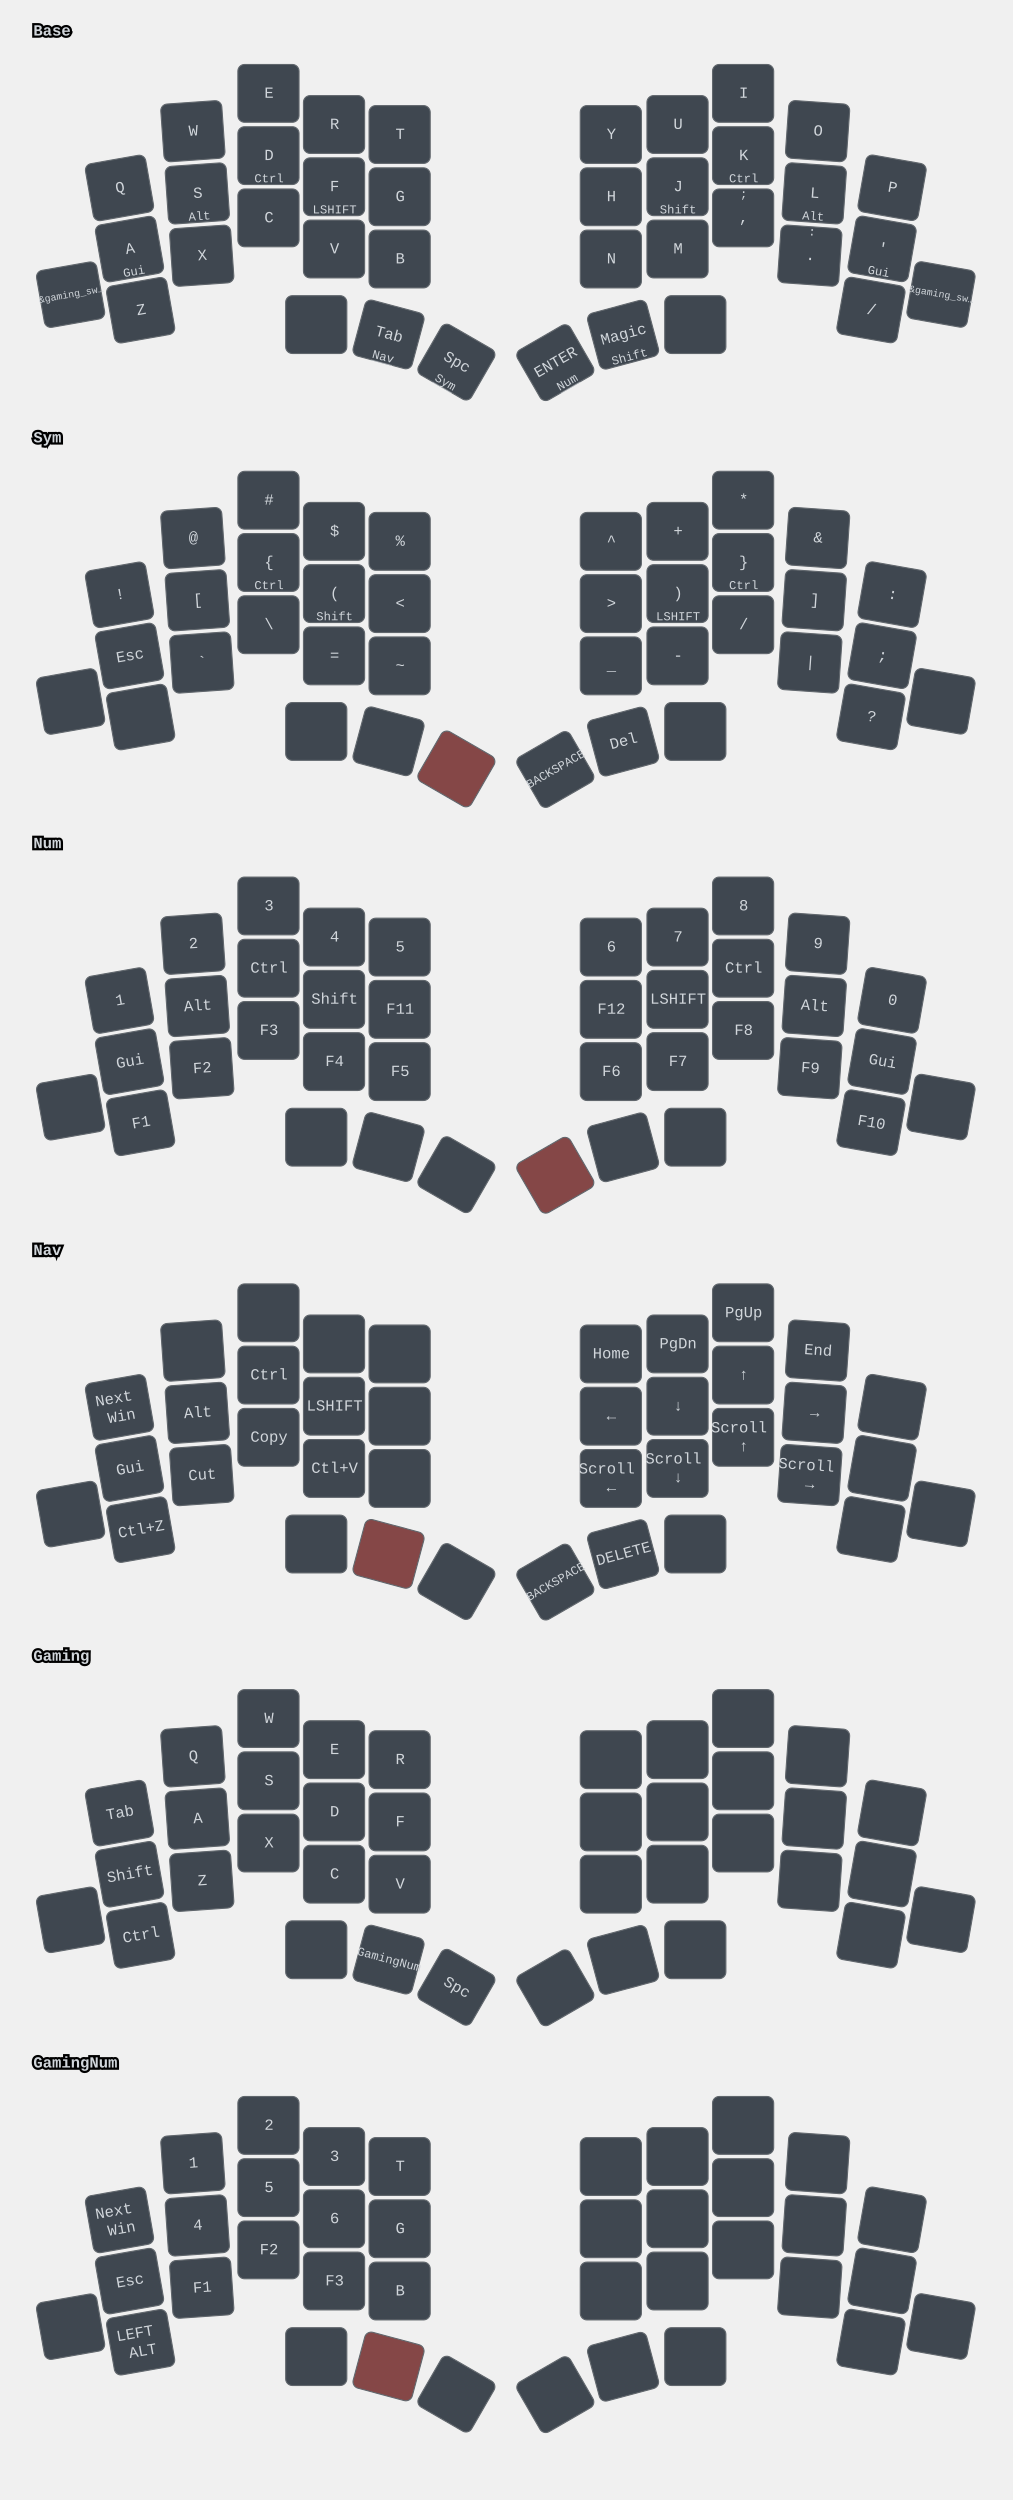
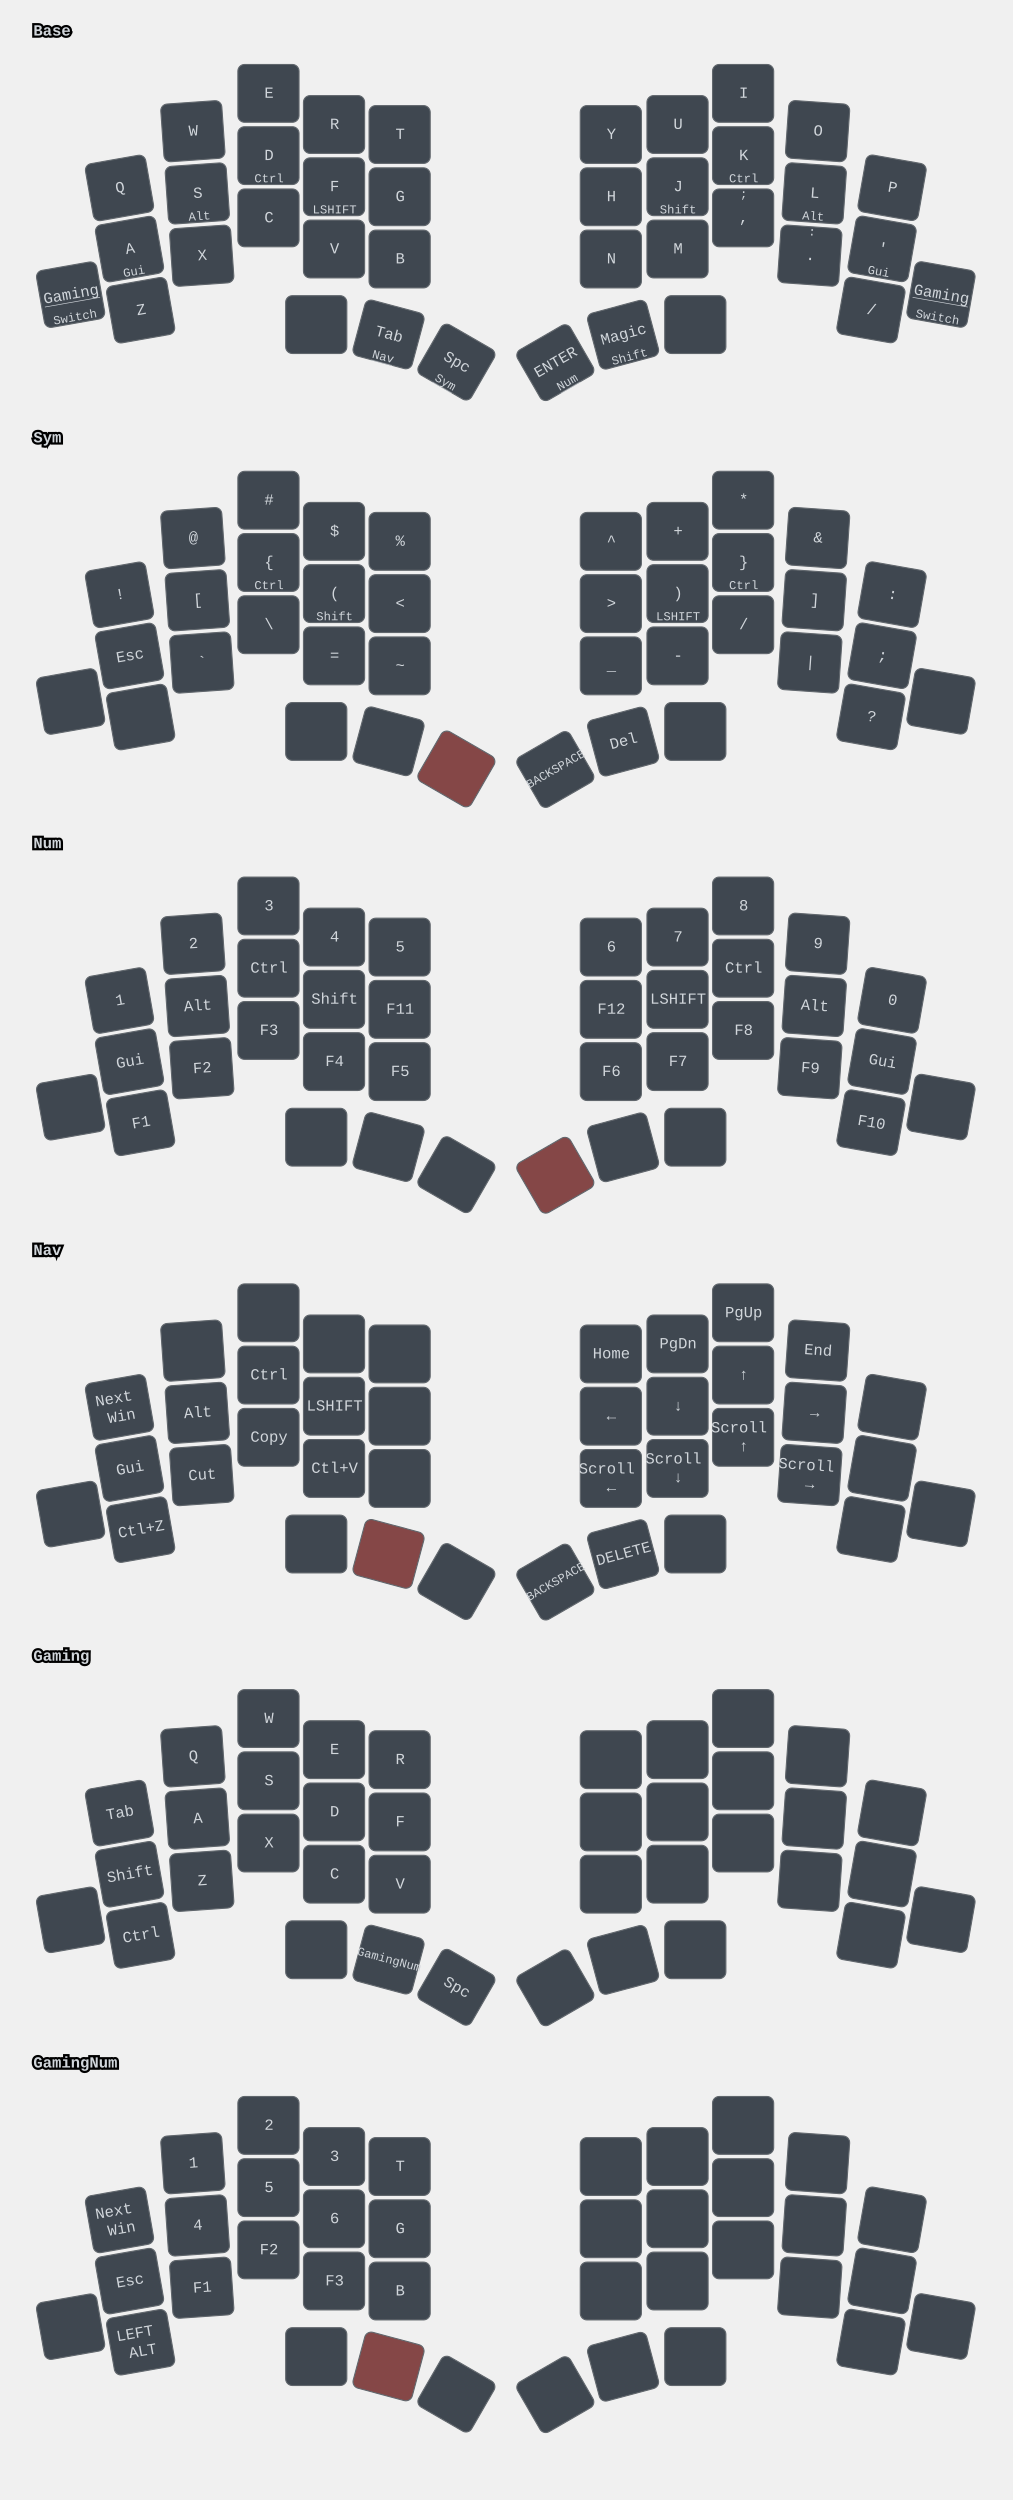
<svg xmlns="http://www.w3.org/2000/svg" width="911" height="2249" viewBox="0 0 911 2249" class="keymap">
  <style>/* inherit to force styles through use tags */
svg path {
    fill: inherit;
}

/* font and background color specifications */
svg.keymap {
    font-family: SFMono-Regular,Consolas,Liberation Mono,Menlo,monospace;
    font-size: 14px;
    font-kerning: normal;
    text-rendering: optimizeLegibility;
    fill: #24292e;
}

/* default key styling */
rect.key {
    fill: #f6f8fa;
}

rect.key, rect.combo {
    stroke: #c9cccf;
    stroke-width: 1;
}

/* default key side styling, only used is draw_key_sides is set */
rect.side {
    filter: brightness(90%);
}

/* color accent for combo boxes */
rect.combo, rect.combo-separate {
    fill: #cdf;
}

/* color accent for held keys */
rect.held, rect.combo.held {
    fill: #fdd;
}

/* color accent for ghost (optional) keys */
rect.ghost, rect.combo.ghost {
    stroke-dasharray: 4, 4;
    stroke-width: 2;
}

text {
    text-anchor: middle;
    dominant-baseline: middle;
}

/* styling for layer labels */
text.label {
    font-weight: bold;
    text-anchor: start;
    stroke: white;
    stroke-width: 4;
    paint-order: stroke;
}

/* styling for optional footer */
text.footer {
    text-anchor: end;
    dominant-baseline: auto;
    stroke: white;
    stroke-width: 4;
    paint-order: stroke;
}

/* styling for combo tap, and key non-tap label text */
text.combo, text.hold, text.shifted, text.left, text.right {
    font-size: 11px;
}

text.hold {
    text-anchor: middle;
    dominant-baseline: auto;
}

text.shifted {
    text-anchor: middle;
    dominant-baseline: hanging;
}

text.left {
    text-anchor: start;
}

text.right {
    text-anchor: end;
}

text.layer-activator {
    text-decoration: underline;
}

/* styling for hold/shifted label text in combo box */
text.combo.hold, text.combo.shifted, text.combo.left, text.combo.right {
    font-size: 8px;
}

/* lighter symbol for transparent keys */
text.trans {
    fill: #7b7e81;
}

/* styling for combo dendrons */
path.combo {
    stroke-width: 1;
    stroke: gray;
    fill: none;
}

/* Start Tabler Icons Cleanup */
/* cannot use height/width with glyphs */
.icon-tabler &gt; path {
    fill: inherit;
    stroke: inherit;
    stroke-width: 2;
}
/* hide tabler's default box */
.icon-tabler &gt; path[stroke="none"][fill="none"] {
    visibility: hidden;
}
/* End Tabler Icons Cleanup */

svg.keymap { fill: #d1d6db; }
rect.key { fill: #3f4750; }
rect.key, rect.combo { stroke: #60666c; }
rect.combo, rect.combo-separate { fill: #1f3d7a; }
rect.held, rect.combo.held { fill: #854747; }
text.label, text.footer { stroke: black; }
text.trans { fill: #7e8184; }
path.combo { stroke: #7f7f7f; }
</style>
  <g transform="translate(30, 0)" class="layer-Base">
    <text x="0" y="28" class="label" id="Base">Base</text>
    <g transform="translate(0, 56)">
      <g transform="translate(78, 113) rotate(-10.0)" class="key keypos-0">
        <rect rx="6" ry="6" x="-28" y="-26" width="55" height="52" class="key" />
        <text x="0" y="0" class="key tap">Q</text>
      </g>
      <g transform="translate(144, 62) rotate(-4.0)" class="key keypos-1">
        <rect rx="6" ry="6" x="-28" y="-26" width="55" height="52" class="key" />
        <text x="0" y="0" class="key tap">W</text>
      </g>
      <g transform="translate(212, 28)" class="key keypos-2">
        <rect rx="6" ry="6" x="-28" y="-26" width="55" height="52" class="key" />
        <text x="0" y="0" class="key tap">E</text>
      </g>
      <g transform="translate(271, 56)" class="key keypos-3">
        <rect rx="6" ry="6" x="-28" y="-26" width="55" height="52" class="key" />
        <text x="0" y="0" class="key tap">R</text>
      </g>
      <g transform="translate(330, 65)" class="key keypos-4">
        <rect rx="6" ry="6" x="-28" y="-26" width="55" height="52" class="key" />
        <text x="0" y="0" class="key tap">T</text>
      </g>
      <g transform="translate(520, 65)" class="key keypos-5">
        <rect rx="6" ry="6" x="-28" y="-26" width="55" height="52" class="key" />
        <text x="0" y="0" class="key tap">Y</text>
      </g>
      <g transform="translate(580, 56)" class="key keypos-6">
        <rect rx="6" ry="6" x="-28" y="-26" width="55" height="52" class="key" />
        <text x="0" y="0" class="key tap">U</text>
      </g>
      <g transform="translate(639, 28)" class="key keypos-7">
        <rect rx="6" ry="6" x="-28" y="-26" width="55" height="52" class="key" />
        <text x="0" y="0" class="key tap">I</text>
      </g>
      <g transform="translate(706, 62) rotate(4.0)" class="key keypos-8">
        <rect rx="6" ry="6" x="-28" y="-26" width="55" height="52" class="key" />
        <text x="0" y="0" class="key tap">O</text>
      </g>
      <g transform="translate(773, 113) rotate(10.0)" class="key keypos-9">
        <rect rx="6" ry="6" x="-28" y="-26" width="55" height="52" class="key" />
        <text x="0" y="0" class="key tap">P</text>
      </g>
      <g transform="translate(87, 168) rotate(-10.0)" class="key keypos-10">
        <rect rx="6" ry="6" x="-28" y="-26" width="55" height="52" class="key" />
        <text x="0" y="0" class="key tap">A</text>
        <text x="0" y="24" class="key hold">Gui</text>
      </g>
      <g transform="translate(148, 118) rotate(-4.0)" class="key keypos-11">
        <rect rx="6" ry="6" x="-28" y="-26" width="55" height="52" class="key" />
        <text x="0" y="0" class="key tap">S</text>
        <text x="0" y="24" class="key hold">Alt</text>
      </g>
      <g transform="translate(212, 84)" class="key keypos-12">
        <rect rx="6" ry="6" x="-28" y="-26" width="55" height="52" class="key" />
        <text x="0" y="0" class="key tap">D</text>
        <text x="0" y="24" class="key hold">Ctrl</text>
      </g>
      <g transform="translate(271, 112)" class="key keypos-13">
        <rect rx="6" ry="6" x="-28" y="-26" width="55" height="52" class="key" />
        <text x="0" y="0" class="key tap">F</text>
        <text x="0" y="24" class="key hold">LSHIFT</text>
      </g>
      <g transform="translate(330, 121)" class="key keypos-14">
        <rect rx="6" ry="6" x="-28" y="-26" width="55" height="52" class="key" />
        <text x="0" y="0" class="key tap">G</text>
      </g>
      <g transform="translate(520, 121)" class="key keypos-15">
        <rect rx="6" ry="6" x="-28" y="-26" width="55" height="52" class="key" />
        <text x="0" y="0" class="key tap">H</text>
      </g>
      <g transform="translate(580, 112)" class="key keypos-16">
        <rect rx="6" ry="6" x="-28" y="-26" width="55" height="52" class="key" />
        <text x="0" y="0" class="key tap">J</text>
        <text x="0" y="24" class="key hold">Shift</text>
      </g>
      <g transform="translate(639, 84)" class="key keypos-17">
        <rect rx="6" ry="6" x="-28" y="-26" width="55" height="52" class="key" />
        <text x="0" y="0" class="key tap">K</text>
        <text x="0" y="24" class="key hold">Ctrl</text>
      </g>
      <g transform="translate(703, 118) rotate(4.0)" class="key keypos-18">
        <rect rx="6" ry="6" x="-28" y="-26" width="55" height="52" class="key" />
        <text x="0" y="0" class="key tap">L</text>
        <text x="0" y="24" class="key hold">Alt</text>
      </g>
      <g transform="translate(764, 168) rotate(10.0)" class="key keypos-19">
        <rect rx="6" ry="6" x="-28" y="-26" width="55" height="52" class="key" />
        <text x="0" y="0" class="key tap">'</text>
        <text x="0" y="24" class="key hold">Gui</text>
      </g>
      <g transform="translate(34, 209) rotate(-10.0)" class="key keypos-20">
        <rect rx="6" ry="6" x="-28" y="-26" width="55" height="52" class="key" />
-         <text x="0" y="0" class="key tap">
-           <tspan style="font-size: 64%">&amp;gaming_sw…</tspan>
-         </text>
+         <a href="#Gaming">
+           <text x="0" y="0" class="key tap layer-activator">Gaming</text>
+         </a>
+         <text x="0" y="24" class="key hold">Switch</text>
      </g>
      <g transform="translate(97, 223) rotate(-10.0)" class="key keypos-21">
        <rect rx="6" ry="6" x="-28" y="-26" width="55" height="52" class="key" />
        <text x="0" y="0" class="key tap">Z</text>
      </g>
      <g transform="translate(152, 174) rotate(-4.0)" class="key keypos-22">
        <rect rx="6" ry="6" x="-28" y="-26" width="55" height="52" class="key" />
        <text x="0" y="0" class="key tap">X</text>
      </g>
      <g transform="translate(212, 140)" class="key keypos-23">
        <rect rx="6" ry="6" x="-28" y="-26" width="55" height="52" class="key" />
        <text x="0" y="0" class="key tap">C</text>
      </g>
      <g transform="translate(271, 168)" class="key keypos-24">
        <rect rx="6" ry="6" x="-28" y="-26" width="55" height="52" class="key" />
        <text x="0" y="0" class="key tap">V</text>
      </g>
      <g transform="translate(330, 177)" class="key keypos-25">
        <rect rx="6" ry="6" x="-28" y="-26" width="55" height="52" class="key" />
        <text x="0" y="0" class="key tap">B</text>
      </g>
      <g transform="translate(520, 177)" class="key keypos-26">
        <rect rx="6" ry="6" x="-28" y="-26" width="55" height="52" class="key" />
        <text x="0" y="0" class="key tap">N</text>
      </g>
      <g transform="translate(580, 168)" class="key keypos-27">
        <rect rx="6" ry="6" x="-28" y="-26" width="55" height="52" class="key" />
        <text x="0" y="0" class="key tap">M</text>
      </g>
      <g transform="translate(639, 140)" class="key keypos-28">
        <rect rx="6" ry="6" x="-28" y="-26" width="55" height="52" class="key" />
        <text x="0" y="0" class="key tap">,</text>
        <text x="0" y="-24" class="key shifted">;</text>
      </g>
      <g transform="translate(699, 174) rotate(4.0)" class="key keypos-29">
        <rect rx="6" ry="6" x="-28" y="-26" width="55" height="52" class="key" />
        <text x="0" y="0" class="key tap">.</text>
        <text x="0" y="-24" class="key shifted">:</text>
      </g>
      <g transform="translate(754, 223) rotate(10.0)" class="key keypos-30">
        <rect rx="6" ry="6" x="-28" y="-26" width="55" height="52" class="key" />
        <text x="0" y="0" class="key tap">/</text>
      </g>
      <g transform="translate(817, 209) rotate(10.0)" class="key keypos-31">
        <rect rx="6" ry="6" x="-28" y="-26" width="55" height="52" class="key" />
-         <text x="0" y="0" class="key tap">
-           <tspan style="font-size: 64%">&amp;gaming_sw…</tspan>
-         </text>
+         <a href="#Gaming">
+           <text x="0" y="0" class="key tap layer-activator">Gaming</text>
+         </a>
+         <text x="0" y="24" class="key hold">Switch</text>
      </g>
      <g transform="translate(255, 236)" class="key trans keypos-32">
        <rect rx="6" ry="6" x="-28" y="-26" width="55" height="52" class="key trans" />
      </g>
      <g transform="translate(320, 245) rotate(15.0)" class="key keypos-33">
        <rect rx="6" ry="6" x="-28" y="-26" width="55" height="52" class="key" />
        <text x="0" y="0" class="key tap">Tab</text>
        <a href="#Nav">
          <text x="0" y="24" class="key hold layer-activator">Nav</text>
        </a>
      </g>
      <g transform="translate(381, 270) rotate(30.0)" class="key keypos-34">
        <rect rx="6" ry="6" x="-28" y="-26" width="55" height="52" class="key" />
        <text x="0" y="0" class="key tap">Spc</text>
        <a href="#Sym">
          <text x="0" y="24" class="key hold layer-activator">Sym</text>
        </a>
      </g>
      <g transform="translate(470, 270) rotate(-30.0)" class="key keypos-35">
        <rect rx="6" ry="6" x="-28" y="-26" width="55" height="52" class="key" />
        <text x="0" y="0" class="key tap">ENTER</text>
        <a href="#Num">
          <text x="0" y="24" class="key hold layer-activator">Num</text>
        </a>
      </g>
      <g transform="translate(531, 245) rotate(-15.0)" class="key keypos-36">
        <rect rx="6" ry="6" x="-28" y="-26" width="55" height="52" class="key" />
        <text x="0" y="0" class="key tap">Magic</text>
        <text x="0" y="24" class="key hold">Shift</text>
      </g>
      <g transform="translate(596, 236)" class="key trans keypos-37">
        <rect rx="6" ry="6" x="-28" y="-26" width="55" height="52" class="key trans" />
      </g>
    </g>
  </g>
  <g transform="translate(30, 366)" class="layer-Sym">
    <text x="0" y="28" class="label" id="Sym">Sym</text>
    <g transform="translate(0, 56)">
      <g transform="translate(78, 113) rotate(-10.0)" class="key keypos-0">
        <rect rx="6" ry="6" x="-28" y="-26" width="55" height="52" class="key" />
        <text x="0" y="0" class="key tap">!</text>
      </g>
      <g transform="translate(144, 62) rotate(-4.0)" class="key keypos-1">
        <rect rx="6" ry="6" x="-28" y="-26" width="55" height="52" class="key" />
        <text x="0" y="0" class="key tap">@</text>
      </g>
      <g transform="translate(212, 28)" class="key keypos-2">
        <rect rx="6" ry="6" x="-28" y="-26" width="55" height="52" class="key" />
        <text x="0" y="0" class="key tap">#</text>
      </g>
      <g transform="translate(271, 56)" class="key keypos-3">
        <rect rx="6" ry="6" x="-28" y="-26" width="55" height="52" class="key" />
        <text x="0" y="0" class="key tap">$</text>
      </g>
      <g transform="translate(330, 65)" class="key keypos-4">
        <rect rx="6" ry="6" x="-28" y="-26" width="55" height="52" class="key" />
        <text x="0" y="0" class="key tap">%</text>
      </g>
      <g transform="translate(520, 65)" class="key keypos-5">
        <rect rx="6" ry="6" x="-28" y="-26" width="55" height="52" class="key" />
        <text x="0" y="0" class="key tap">^</text>
      </g>
      <g transform="translate(580, 56)" class="key keypos-6">
        <rect rx="6" ry="6" x="-28" y="-26" width="55" height="52" class="key" />
        <text x="0" y="0" class="key tap">+</text>
      </g>
      <g transform="translate(639, 28)" class="key keypos-7">
        <rect rx="6" ry="6" x="-28" y="-26" width="55" height="52" class="key" />
        <text x="0" y="0" class="key tap">*</text>
      </g>
      <g transform="translate(706, 62) rotate(4.0)" class="key keypos-8">
        <rect rx="6" ry="6" x="-28" y="-26" width="55" height="52" class="key" />
        <text x="0" y="0" class="key tap">&amp;</text>
      </g>
      <g transform="translate(773, 113) rotate(10.0)" class="key keypos-9">
        <rect rx="6" ry="6" x="-28" y="-26" width="55" height="52" class="key" />
        <text x="0" y="0" class="key tap">:</text>
      </g>
      <g transform="translate(87, 168) rotate(-10.0)" class="key keypos-10">
        <rect rx="6" ry="6" x="-28" y="-26" width="55" height="52" class="key" />
        <text x="0" y="0" class="key tap">Esc</text>
      </g>
      <g transform="translate(148, 118) rotate(-4.0)" class="key keypos-11">
        <rect rx="6" ry="6" x="-28" y="-26" width="55" height="52" class="key" />
        <text x="0" y="0" class="key tap">[</text>
      </g>
      <g transform="translate(212, 84)" class="key keypos-12">
        <rect rx="6" ry="6" x="-28" y="-26" width="55" height="52" class="key" />
        <text x="0" y="0" class="key tap">{</text>
        <text x="0" y="24" class="key hold">Ctrl</text>
      </g>
      <g transform="translate(271, 112)" class="key keypos-13">
        <rect rx="6" ry="6" x="-28" y="-26" width="55" height="52" class="key" />
        <text x="0" y="0" class="key tap">(</text>
        <text x="0" y="24" class="key hold">Shift</text>
      </g>
      <g transform="translate(330, 121)" class="key keypos-14">
        <rect rx="6" ry="6" x="-28" y="-26" width="55" height="52" class="key" />
        <text x="0" y="0" class="key tap">&lt;</text>
      </g>
      <g transform="translate(520, 121)" class="key keypos-15">
        <rect rx="6" ry="6" x="-28" y="-26" width="55" height="52" class="key" />
        <text x="0" y="0" class="key tap">&gt;</text>
      </g>
      <g transform="translate(580, 112)" class="key keypos-16">
        <rect rx="6" ry="6" x="-28" y="-26" width="55" height="52" class="key" />
        <text x="0" y="0" class="key tap">)</text>
        <text x="0" y="24" class="key hold">LSHIFT</text>
      </g>
      <g transform="translate(639, 84)" class="key keypos-17">
        <rect rx="6" ry="6" x="-28" y="-26" width="55" height="52" class="key" />
        <text x="0" y="0" class="key tap">}</text>
        <text x="0" y="24" class="key hold">Ctrl</text>
      </g>
      <g transform="translate(703, 118) rotate(4.0)" class="key keypos-18">
        <rect rx="6" ry="6" x="-28" y="-26" width="55" height="52" class="key" />
        <text x="0" y="0" class="key tap">]</text>
      </g>
      <g transform="translate(764, 168) rotate(10.0)" class="key keypos-19">
        <rect rx="6" ry="6" x="-28" y="-26" width="55" height="52" class="key" />
        <text x="0" y="0" class="key tap">;</text>
      </g>
      <g transform="translate(34, 209) rotate(-10.0)" class="key trans keypos-20">
        <rect rx="6" ry="6" x="-28" y="-26" width="55" height="52" class="key trans" />
      </g>
      <g transform="translate(97, 223) rotate(-10.0)" class="key trans keypos-21">
        <rect rx="6" ry="6" x="-28" y="-26" width="55" height="52" class="key trans" />
      </g>
      <g transform="translate(152, 174) rotate(-4.0)" class="key keypos-22">
        <rect rx="6" ry="6" x="-28" y="-26" width="55" height="52" class="key" />
        <text x="0" y="0" class="key tap">`</text>
      </g>
      <g transform="translate(212, 140)" class="key keypos-23">
        <rect rx="6" ry="6" x="-28" y="-26" width="55" height="52" class="key" />
        <text x="0" y="0" class="key tap">\</text>
      </g>
      <g transform="translate(271, 168)" class="key keypos-24">
        <rect rx="6" ry="6" x="-28" y="-26" width="55" height="52" class="key" />
        <text x="0" y="0" class="key tap">=</text>
      </g>
      <g transform="translate(330, 177)" class="key keypos-25">
        <rect rx="6" ry="6" x="-28" y="-26" width="55" height="52" class="key" />
        <text x="0" y="0" class="key tap">~</text>
      </g>
      <g transform="translate(520, 177)" class="key keypos-26">
        <rect rx="6" ry="6" x="-28" y="-26" width="55" height="52" class="key" />
        <text x="0" y="0" class="key tap">_</text>
      </g>
      <g transform="translate(580, 168)" class="key keypos-27">
        <rect rx="6" ry="6" x="-28" y="-26" width="55" height="52" class="key" />
        <text x="0" y="0" class="key tap">-</text>
      </g>
      <g transform="translate(639, 140)" class="key keypos-28">
        <rect rx="6" ry="6" x="-28" y="-26" width="55" height="52" class="key" />
        <text x="0" y="0" class="key tap">/</text>
      </g>
      <g transform="translate(699, 174) rotate(4.0)" class="key keypos-29">
        <rect rx="6" ry="6" x="-28" y="-26" width="55" height="52" class="key" />
        <text x="0" y="0" class="key tap">|</text>
      </g>
      <g transform="translate(754, 223) rotate(10.0)" class="key keypos-30">
        <rect rx="6" ry="6" x="-28" y="-26" width="55" height="52" class="key" />
        <text x="0" y="0" class="key tap">?</text>
      </g>
      <g transform="translate(817, 209) rotate(10.0)" class="key trans keypos-31">
        <rect rx="6" ry="6" x="-28" y="-26" width="55" height="52" class="key trans" />
      </g>
      <g transform="translate(255, 236)" class="key trans keypos-32">
        <rect rx="6" ry="6" x="-28" y="-26" width="55" height="52" class="key trans" />
      </g>
      <g transform="translate(320, 245) rotate(15.0)" class="key trans keypos-33">
        <rect rx="6" ry="6" x="-28" y="-26" width="55" height="52" class="key trans" />
      </g>
      <g transform="translate(381, 270) rotate(30.0)" class="key held keypos-34">
        <rect rx="6" ry="6" x="-28" y="-26" width="55" height="52" class="key held" />
      </g>
      <g transform="translate(470, 270) rotate(-30.0)" class="key keypos-35">
        <rect rx="6" ry="6" x="-28" y="-26" width="55" height="52" class="key" />
        <text x="0" y="0" class="key tap">
          <tspan style="font-size: 78%">BACKSPACE</tspan>
        </text>
      </g>
      <g transform="translate(531, 245) rotate(-15.0)" class="key keypos-36">
        <rect rx="6" ry="6" x="-28" y="-26" width="55" height="52" class="key" />
        <text x="0" y="0" class="key tap">Del</text>
      </g>
      <g transform="translate(596, 236)" class="key trans keypos-37">
        <rect rx="6" ry="6" x="-28" y="-26" width="55" height="52" class="key trans" />
      </g>
    </g>
  </g>
  <g transform="translate(30, 731)" class="layer-Num">
    <text x="0" y="28" class="label" id="Num">Num</text>
    <g transform="translate(0, 56)">
      <g transform="translate(78, 113) rotate(-10.0)" class="key keypos-0">
        <rect rx="6" ry="6" x="-28" y="-26" width="55" height="52" class="key" />
        <text x="0" y="0" class="key tap">1</text>
      </g>
      <g transform="translate(144, 62) rotate(-4.0)" class="key keypos-1">
        <rect rx="6" ry="6" x="-28" y="-26" width="55" height="52" class="key" />
        <text x="0" y="0" class="key tap">2</text>
      </g>
      <g transform="translate(212, 28)" class="key keypos-2">
        <rect rx="6" ry="6" x="-28" y="-26" width="55" height="52" class="key" />
        <text x="0" y="0" class="key tap">3</text>
      </g>
      <g transform="translate(271, 56)" class="key keypos-3">
        <rect rx="6" ry="6" x="-28" y="-26" width="55" height="52" class="key" />
        <text x="0" y="0" class="key tap">4</text>
      </g>
      <g transform="translate(330, 65)" class="key keypos-4">
        <rect rx="6" ry="6" x="-28" y="-26" width="55" height="52" class="key" />
        <text x="0" y="0" class="key tap">5</text>
      </g>
      <g transform="translate(520, 65)" class="key keypos-5">
        <rect rx="6" ry="6" x="-28" y="-26" width="55" height="52" class="key" />
        <text x="0" y="0" class="key tap">6</text>
      </g>
      <g transform="translate(580, 56)" class="key keypos-6">
        <rect rx="6" ry="6" x="-28" y="-26" width="55" height="52" class="key" />
        <text x="0" y="0" class="key tap">7</text>
      </g>
      <g transform="translate(639, 28)" class="key keypos-7">
        <rect rx="6" ry="6" x="-28" y="-26" width="55" height="52" class="key" />
        <text x="0" y="0" class="key tap">8</text>
      </g>
      <g transform="translate(706, 62) rotate(4.0)" class="key keypos-8">
        <rect rx="6" ry="6" x="-28" y="-26" width="55" height="52" class="key" />
        <text x="0" y="0" class="key tap">9</text>
      </g>
      <g transform="translate(773, 113) rotate(10.0)" class="key keypos-9">
        <rect rx="6" ry="6" x="-28" y="-26" width="55" height="52" class="key" />
        <text x="0" y="0" class="key tap">0</text>
      </g>
      <g transform="translate(87, 168) rotate(-10.0)" class="key keypos-10">
        <rect rx="6" ry="6" x="-28" y="-26" width="55" height="52" class="key" />
        <text x="0" y="0" class="key tap">Gui</text>
      </g>
      <g transform="translate(148, 118) rotate(-4.0)" class="key keypos-11">
        <rect rx="6" ry="6" x="-28" y="-26" width="55" height="52" class="key" />
        <text x="0" y="0" class="key tap">Alt</text>
      </g>
      <g transform="translate(212, 84)" class="key keypos-12">
        <rect rx="6" ry="6" x="-28" y="-26" width="55" height="52" class="key" />
        <text x="0" y="0" class="key tap">Ctrl</text>
      </g>
      <g transform="translate(271, 112)" class="key keypos-13">
        <rect rx="6" ry="6" x="-28" y="-26" width="55" height="52" class="key" />
        <text x="0" y="0" class="key tap">Shift</text>
      </g>
      <g transform="translate(330, 121)" class="key keypos-14">
        <rect rx="6" ry="6" x="-28" y="-26" width="55" height="52" class="key" />
        <text x="0" y="0" class="key tap">F11</text>
      </g>
      <g transform="translate(520, 121)" class="key keypos-15">
        <rect rx="6" ry="6" x="-28" y="-26" width="55" height="52" class="key" />
        <text x="0" y="0" class="key tap">F12</text>
      </g>
      <g transform="translate(580, 112)" class="key keypos-16">
        <rect rx="6" ry="6" x="-28" y="-26" width="55" height="52" class="key" />
        <text x="0" y="0" class="key tap">LSHIFT</text>
      </g>
      <g transform="translate(639, 84)" class="key keypos-17">
        <rect rx="6" ry="6" x="-28" y="-26" width="55" height="52" class="key" />
        <text x="0" y="0" class="key tap">Ctrl</text>
      </g>
      <g transform="translate(703, 118) rotate(4.0)" class="key keypos-18">
        <rect rx="6" ry="6" x="-28" y="-26" width="55" height="52" class="key" />
        <text x="0" y="0" class="key tap">Alt</text>
      </g>
      <g transform="translate(764, 168) rotate(10.0)" class="key keypos-19">
        <rect rx="6" ry="6" x="-28" y="-26" width="55" height="52" class="key" />
        <text x="0" y="0" class="key tap">Gui</text>
      </g>
      <g transform="translate(34, 209) rotate(-10.0)" class="key trans keypos-20">
        <rect rx="6" ry="6" x="-28" y="-26" width="55" height="52" class="key trans" />
      </g>
      <g transform="translate(97, 223) rotate(-10.0)" class="key keypos-21">
        <rect rx="6" ry="6" x="-28" y="-26" width="55" height="52" class="key" />
        <text x="0" y="0" class="key tap">F1</text>
      </g>
      <g transform="translate(152, 174) rotate(-4.0)" class="key keypos-22">
        <rect rx="6" ry="6" x="-28" y="-26" width="55" height="52" class="key" />
        <text x="0" y="0" class="key tap">F2</text>
      </g>
      <g transform="translate(212, 140)" class="key keypos-23">
        <rect rx="6" ry="6" x="-28" y="-26" width="55" height="52" class="key" />
        <text x="0" y="0" class="key tap">F3</text>
      </g>
      <g transform="translate(271, 168)" class="key keypos-24">
        <rect rx="6" ry="6" x="-28" y="-26" width="55" height="52" class="key" />
        <text x="0" y="0" class="key tap">F4</text>
      </g>
      <g transform="translate(330, 177)" class="key keypos-25">
        <rect rx="6" ry="6" x="-28" y="-26" width="55" height="52" class="key" />
        <text x="0" y="0" class="key tap">F5</text>
      </g>
      <g transform="translate(520, 177)" class="key keypos-26">
        <rect rx="6" ry="6" x="-28" y="-26" width="55" height="52" class="key" />
        <text x="0" y="0" class="key tap">F6</text>
      </g>
      <g transform="translate(580, 168)" class="key keypos-27">
        <rect rx="6" ry="6" x="-28" y="-26" width="55" height="52" class="key" />
        <text x="0" y="0" class="key tap">F7</text>
      </g>
      <g transform="translate(639, 140)" class="key keypos-28">
        <rect rx="6" ry="6" x="-28" y="-26" width="55" height="52" class="key" />
        <text x="0" y="0" class="key tap">F8</text>
      </g>
      <g transform="translate(699, 174) rotate(4.0)" class="key keypos-29">
        <rect rx="6" ry="6" x="-28" y="-26" width="55" height="52" class="key" />
        <text x="0" y="0" class="key tap">F9</text>
      </g>
      <g transform="translate(754, 223) rotate(10.0)" class="key keypos-30">
        <rect rx="6" ry="6" x="-28" y="-26" width="55" height="52" class="key" />
        <text x="0" y="0" class="key tap">F10</text>
      </g>
      <g transform="translate(817, 209) rotate(10.0)" class="key trans keypos-31">
        <rect rx="6" ry="6" x="-28" y="-26" width="55" height="52" class="key trans" />
      </g>
      <g transform="translate(255, 236)" class="key trans keypos-32">
        <rect rx="6" ry="6" x="-28" y="-26" width="55" height="52" class="key trans" />
      </g>
      <g transform="translate(320, 245) rotate(15.0)" class="key trans keypos-33">
        <rect rx="6" ry="6" x="-28" y="-26" width="55" height="52" class="key trans" />
      </g>
      <g transform="translate(381, 270) rotate(30.0)" class="key trans keypos-34">
        <rect rx="6" ry="6" x="-28" y="-26" width="55" height="52" class="key trans" />
      </g>
      <g transform="translate(470, 270) rotate(-30.0)" class="key held keypos-35">
        <rect rx="6" ry="6" x="-28" y="-26" width="55" height="52" class="key held" />
      </g>
      <g transform="translate(531, 245) rotate(-15.0)" class="key trans keypos-36">
        <rect rx="6" ry="6" x="-28" y="-26" width="55" height="52" class="key trans" />
      </g>
      <g transform="translate(596, 236)" class="key trans keypos-37">
        <rect rx="6" ry="6" x="-28" y="-26" width="55" height="52" class="key trans" />
      </g>
    </g>
  </g>
  <g transform="translate(30, 1097)" class="layer-Nav">
    <text x="0" y="28" class="label" id="Nav">Nav</text>
    <g transform="translate(0, 56)">
      <g transform="translate(78, 113) rotate(-10.0)" class="key keypos-0">
        <rect rx="6" ry="6" x="-28" y="-26" width="55" height="52" class="key" />
        <text x="0" y="0" class="key tap">
          <tspan x="0" dy="-0.6em">Next</tspan>
          <tspan x="0" dy="1.2em">Win</tspan>
        </text>
      </g>
      <g transform="translate(144, 62) rotate(-4.0)" class="key trans keypos-1">
        <rect rx="6" ry="6" x="-28" y="-26" width="55" height="52" class="key trans" />
      </g>
      <g transform="translate(212, 28)" class="key trans keypos-2">
        <rect rx="6" ry="6" x="-28" y="-26" width="55" height="52" class="key trans" />
      </g>
      <g transform="translate(271, 56)" class="key trans keypos-3">
        <rect rx="6" ry="6" x="-28" y="-26" width="55" height="52" class="key trans" />
      </g>
      <g transform="translate(330, 65)" class="key trans keypos-4">
        <rect rx="6" ry="6" x="-28" y="-26" width="55" height="52" class="key trans" />
      </g>
      <g transform="translate(520, 65)" class="key keypos-5">
        <rect rx="6" ry="6" x="-28" y="-26" width="55" height="52" class="key" />
        <text x="0" y="0" class="key tap">Home</text>
      </g>
      <g transform="translate(580, 56)" class="key keypos-6">
        <rect rx="6" ry="6" x="-28" y="-26" width="55" height="52" class="key" />
        <text x="0" y="0" class="key tap">PgDn</text>
      </g>
      <g transform="translate(639, 28)" class="key keypos-7">
        <rect rx="6" ry="6" x="-28" y="-26" width="55" height="52" class="key" />
        <text x="0" y="0" class="key tap">PgUp</text>
      </g>
      <g transform="translate(706, 62) rotate(4.0)" class="key keypos-8">
        <rect rx="6" ry="6" x="-28" y="-26" width="55" height="52" class="key" />
        <text x="0" y="0" class="key tap">End</text>
      </g>
      <g transform="translate(773, 113) rotate(10.0)" class="key trans keypos-9">
        <rect rx="6" ry="6" x="-28" y="-26" width="55" height="52" class="key trans" />
      </g>
      <g transform="translate(87, 168) rotate(-10.0)" class="key keypos-10">
        <rect rx="6" ry="6" x="-28" y="-26" width="55" height="52" class="key" />
        <text x="0" y="0" class="key tap">Gui</text>
      </g>
      <g transform="translate(148, 118) rotate(-4.0)" class="key keypos-11">
        <rect rx="6" ry="6" x="-28" y="-26" width="55" height="52" class="key" />
        <text x="0" y="0" class="key tap">Alt</text>
      </g>
      <g transform="translate(212, 84)" class="key keypos-12">
        <rect rx="6" ry="6" x="-28" y="-26" width="55" height="52" class="key" />
        <text x="0" y="0" class="key tap">Ctrl</text>
      </g>
      <g transform="translate(271, 112)" class="key keypos-13">
        <rect rx="6" ry="6" x="-28" y="-26" width="55" height="52" class="key" />
        <text x="0" y="0" class="key tap">LSHIFT</text>
      </g>
      <g transform="translate(330, 121)" class="key trans keypos-14">
        <rect rx="6" ry="6" x="-28" y="-26" width="55" height="52" class="key trans" />
      </g>
      <g transform="translate(520, 121)" class="key keypos-15">
        <rect rx="6" ry="6" x="-28" y="-26" width="55" height="52" class="key" />
        <text x="0" y="0" class="key tap">←</text>
      </g>
      <g transform="translate(580, 112)" class="key keypos-16">
        <rect rx="6" ry="6" x="-28" y="-26" width="55" height="52" class="key" />
        <text x="0" y="0" class="key tap">↓</text>
      </g>
      <g transform="translate(639, 84)" class="key keypos-17">
        <rect rx="6" ry="6" x="-28" y="-26" width="55" height="52" class="key" />
        <text x="0" y="0" class="key tap">↑</text>
      </g>
      <g transform="translate(703, 118) rotate(4.0)" class="key keypos-18">
        <rect rx="6" ry="6" x="-28" y="-26" width="55" height="52" class="key" />
        <text x="0" y="0" class="key tap">→</text>
      </g>
      <g transform="translate(764, 168) rotate(10.0)" class="key trans keypos-19">
        <rect rx="6" ry="6" x="-28" y="-26" width="55" height="52" class="key trans" />
      </g>
      <g transform="translate(34, 209) rotate(-10.0)" class="key trans keypos-20">
        <rect rx="6" ry="6" x="-28" y="-26" width="55" height="52" class="key trans" />
      </g>
      <g transform="translate(97, 223) rotate(-10.0)" class="key keypos-21">
        <rect rx="6" ry="6" x="-28" y="-26" width="55" height="52" class="key" />
        <text x="0" y="0" class="key tap">Ctl+Z</text>
      </g>
      <g transform="translate(152, 174) rotate(-4.0)" class="key keypos-22">
        <rect rx="6" ry="6" x="-28" y="-26" width="55" height="52" class="key" />
        <text x="0" y="0" class="key tap">Cut</text>
      </g>
      <g transform="translate(212, 140)" class="key keypos-23">
        <rect rx="6" ry="6" x="-28" y="-26" width="55" height="52" class="key" />
        <text x="0" y="0" class="key tap">Copy</text>
      </g>
      <g transform="translate(271, 168)" class="key keypos-24">
        <rect rx="6" ry="6" x="-28" y="-26" width="55" height="52" class="key" />
        <text x="0" y="0" class="key tap">Ctl+V</text>
      </g>
      <g transform="translate(330, 177)" class="key trans keypos-25">
        <rect rx="6" ry="6" x="-28" y="-26" width="55" height="52" class="key trans" />
      </g>
      <g transform="translate(520, 177)" class="key keypos-26">
        <rect rx="6" ry="6" x="-28" y="-26" width="55" height="52" class="key" />
        <text x="0" y="0" class="key tap">
          <tspan x="0" dy="-0.6em">Scroll</tspan>
          <tspan x="0" dy="1.2em">←</tspan>
        </text>
      </g>
      <g transform="translate(580, 168)" class="key keypos-27">
        <rect rx="6" ry="6" x="-28" y="-26" width="55" height="52" class="key" />
        <text x="0" y="0" class="key tap">
          <tspan x="0" dy="-0.6em">Scroll</tspan>
          <tspan x="0" dy="1.2em">↓</tspan>
        </text>
      </g>
      <g transform="translate(639, 140)" class="key keypos-28">
        <rect rx="6" ry="6" x="-28" y="-26" width="55" height="52" class="key" />
        <text x="0" y="0" class="key tap">
          <tspan x="0" dy="-0.6em">Scroll</tspan>
          <tspan x="0" dy="1.2em">↑</tspan>
        </text>
      </g>
      <g transform="translate(699, 174) rotate(4.0)" class="key keypos-29">
        <rect rx="6" ry="6" x="-28" y="-26" width="55" height="52" class="key" />
        <text x="0" y="0" class="key tap">
          <tspan x="0" dy="-0.6em">Scroll</tspan>
          <tspan x="0" dy="1.2em">→</tspan>
        </text>
      </g>
      <g transform="translate(754, 223) rotate(10.0)" class="key trans keypos-30">
        <rect rx="6" ry="6" x="-28" y="-26" width="55" height="52" class="key trans" />
      </g>
      <g transform="translate(817, 209) rotate(10.0)" class="key trans keypos-31">
        <rect rx="6" ry="6" x="-28" y="-26" width="55" height="52" class="key trans" />
      </g>
      <g transform="translate(255, 236)" class="key trans keypos-32">
        <rect rx="6" ry="6" x="-28" y="-26" width="55" height="52" class="key trans" />
      </g>
      <g transform="translate(320, 245) rotate(15.0)" class="key held keypos-33">
        <rect rx="6" ry="6" x="-28" y="-26" width="55" height="52" class="key held" />
      </g>
      <g transform="translate(381, 270) rotate(30.0)" class="key trans keypos-34">
        <rect rx="6" ry="6" x="-28" y="-26" width="55" height="52" class="key trans" />
      </g>
      <g transform="translate(470, 270) rotate(-30.0)" class="key keypos-35">
        <rect rx="6" ry="6" x="-28" y="-26" width="55" height="52" class="key" />
        <text x="0" y="0" class="key tap">
          <tspan style="font-size: 78%">BACKSPACE</tspan>
        </text>
      </g>
      <g transform="translate(531, 245) rotate(-15.0)" class="key keypos-36">
        <rect rx="6" ry="6" x="-28" y="-26" width="55" height="52" class="key" />
        <text x="0" y="0" class="key tap">DELETE</text>
      </g>
      <g transform="translate(596, 236)" class="key trans keypos-37">
        <rect rx="6" ry="6" x="-28" y="-26" width="55" height="52" class="key trans" />
      </g>
    </g>
  </g>
  <g transform="translate(30, 1462)" class="layer-Gaming">
    <text x="0" y="28" class="label" id="Gaming">Gaming</text>
    <g transform="translate(0, 56)">
      <g transform="translate(78, 113) rotate(-10.0)" class="key keypos-0">
        <rect rx="6" ry="6" x="-28" y="-26" width="55" height="52" class="key" />
        <text x="0" y="0" class="key tap">Tab</text>
      </g>
      <g transform="translate(144, 62) rotate(-4.0)" class="key keypos-1">
        <rect rx="6" ry="6" x="-28" y="-26" width="55" height="52" class="key" />
        <text x="0" y="0" class="key tap">Q</text>
      </g>
      <g transform="translate(212, 28)" class="key keypos-2">
        <rect rx="6" ry="6" x="-28" y="-26" width="55" height="52" class="key" />
        <text x="0" y="0" class="key tap">W</text>
      </g>
      <g transform="translate(271, 56)" class="key keypos-3">
        <rect rx="6" ry="6" x="-28" y="-26" width="55" height="52" class="key" />
        <text x="0" y="0" class="key tap">E</text>
      </g>
      <g transform="translate(330, 65)" class="key keypos-4">
        <rect rx="6" ry="6" x="-28" y="-26" width="55" height="52" class="key" />
        <text x="0" y="0" class="key tap">R</text>
      </g>
      <g transform="translate(520, 65)" class="key trans keypos-5">
        <rect rx="6" ry="6" x="-28" y="-26" width="55" height="52" class="key trans" />
      </g>
      <g transform="translate(580, 56)" class="key trans keypos-6">
        <rect rx="6" ry="6" x="-28" y="-26" width="55" height="52" class="key trans" />
      </g>
      <g transform="translate(639, 28)" class="key trans keypos-7">
        <rect rx="6" ry="6" x="-28" y="-26" width="55" height="52" class="key trans" />
      </g>
      <g transform="translate(706, 62) rotate(4.0)" class="key trans keypos-8">
        <rect rx="6" ry="6" x="-28" y="-26" width="55" height="52" class="key trans" />
      </g>
      <g transform="translate(773, 113) rotate(10.0)" class="key trans keypos-9">
        <rect rx="6" ry="6" x="-28" y="-26" width="55" height="52" class="key trans" />
      </g>
      <g transform="translate(87, 168) rotate(-10.0)" class="key keypos-10">
        <rect rx="6" ry="6" x="-28" y="-26" width="55" height="52" class="key" />
        <text x="0" y="0" class="key tap">Shift</text>
      </g>
      <g transform="translate(148, 118) rotate(-4.0)" class="key keypos-11">
        <rect rx="6" ry="6" x="-28" y="-26" width="55" height="52" class="key" />
        <text x="0" y="0" class="key tap">A</text>
      </g>
      <g transform="translate(212, 84)" class="key keypos-12">
        <rect rx="6" ry="6" x="-28" y="-26" width="55" height="52" class="key" />
        <text x="0" y="0" class="key tap">S</text>
      </g>
      <g transform="translate(271, 112)" class="key keypos-13">
        <rect rx="6" ry="6" x="-28" y="-26" width="55" height="52" class="key" />
        <text x="0" y="0" class="key tap">D</text>
      </g>
      <g transform="translate(330, 121)" class="key keypos-14">
        <rect rx="6" ry="6" x="-28" y="-26" width="55" height="52" class="key" />
        <text x="0" y="0" class="key tap">F</text>
      </g>
      <g transform="translate(520, 121)" class="key trans keypos-15">
        <rect rx="6" ry="6" x="-28" y="-26" width="55" height="52" class="key trans" />
      </g>
      <g transform="translate(580, 112)" class="key trans keypos-16">
        <rect rx="6" ry="6" x="-28" y="-26" width="55" height="52" class="key trans" />
      </g>
      <g transform="translate(639, 84)" class="key trans keypos-17">
        <rect rx="6" ry="6" x="-28" y="-26" width="55" height="52" class="key trans" />
      </g>
      <g transform="translate(703, 118) rotate(4.0)" class="key trans keypos-18">
        <rect rx="6" ry="6" x="-28" y="-26" width="55" height="52" class="key trans" />
      </g>
      <g transform="translate(764, 168) rotate(10.0)" class="key trans keypos-19">
        <rect rx="6" ry="6" x="-28" y="-26" width="55" height="52" class="key trans" />
      </g>
      <g transform="translate(34, 209) rotate(-10.0)" class="key trans keypos-20">
        <rect rx="6" ry="6" x="-28" y="-26" width="55" height="52" class="key trans" />
      </g>
      <g transform="translate(97, 223) rotate(-10.0)" class="key keypos-21">
        <rect rx="6" ry="6" x="-28" y="-26" width="55" height="52" class="key" />
        <text x="0" y="0" class="key tap">Ctrl</text>
      </g>
      <g transform="translate(152, 174) rotate(-4.0)" class="key keypos-22">
        <rect rx="6" ry="6" x="-28" y="-26" width="55" height="52" class="key" />
        <text x="0" y="0" class="key tap">Z</text>
      </g>
      <g transform="translate(212, 140)" class="key keypos-23">
        <rect rx="6" ry="6" x="-28" y="-26" width="55" height="52" class="key" />
        <text x="0" y="0" class="key tap">X</text>
      </g>
      <g transform="translate(271, 168)" class="key keypos-24">
        <rect rx="6" ry="6" x="-28" y="-26" width="55" height="52" class="key" />
        <text x="0" y="0" class="key tap">C</text>
      </g>
      <g transform="translate(330, 177)" class="key keypos-25">
        <rect rx="6" ry="6" x="-28" y="-26" width="55" height="52" class="key" />
        <text x="0" y="0" class="key tap">V</text>
      </g>
      <g transform="translate(520, 177)" class="key trans keypos-26">
        <rect rx="6" ry="6" x="-28" y="-26" width="55" height="52" class="key trans" />
      </g>
      <g transform="translate(580, 168)" class="key trans keypos-27">
        <rect rx="6" ry="6" x="-28" y="-26" width="55" height="52" class="key trans" />
      </g>
      <g transform="translate(639, 140)" class="key trans keypos-28">
        <rect rx="6" ry="6" x="-28" y="-26" width="55" height="52" class="key trans" />
      </g>
      <g transform="translate(699, 174) rotate(4.0)" class="key trans keypos-29">
        <rect rx="6" ry="6" x="-28" y="-26" width="55" height="52" class="key trans" />
      </g>
      <g transform="translate(754, 223) rotate(10.0)" class="key trans keypos-30">
        <rect rx="6" ry="6" x="-28" y="-26" width="55" height="52" class="key trans" />
      </g>
      <g transform="translate(817, 209) rotate(10.0)" class="key trans keypos-31">
        <rect rx="6" ry="6" x="-28" y="-26" width="55" height="52" class="key trans" />
      </g>
      <g transform="translate(255, 236)" class="key trans keypos-32">
        <rect rx="6" ry="6" x="-28" y="-26" width="55" height="52" class="key trans" />
      </g>
      <g transform="translate(320, 245) rotate(15.0)" class="key keypos-33">
        <rect rx="6" ry="6" x="-28" y="-26" width="55" height="52" class="key" />
        <a href="#GamingNum">
          <text x="0" y="0" class="key tap layer-activator">
            <tspan style="font-size: 78%">GamingNum</tspan>
          </text>
        </a>
      </g>
      <g transform="translate(381, 270) rotate(30.0)" class="key keypos-34">
        <rect rx="6" ry="6" x="-28" y="-26" width="55" height="52" class="key" />
        <text x="0" y="0" class="key tap">Spc</text>
      </g>
      <g transform="translate(470, 270) rotate(-30.0)" class="key trans keypos-35">
        <rect rx="6" ry="6" x="-28" y="-26" width="55" height="52" class="key trans" />
      </g>
      <g transform="translate(531, 245) rotate(-15.0)" class="key trans keypos-36">
        <rect rx="6" ry="6" x="-28" y="-26" width="55" height="52" class="key trans" />
      </g>
      <g transform="translate(596, 236)" class="key trans keypos-37">
        <rect rx="6" ry="6" x="-28" y="-26" width="55" height="52" class="key trans" />
      </g>
    </g>
  </g>
  <g transform="translate(30, 1828)" class="layer-GamingNum">
    <text x="0" y="28" class="label" id="GamingNum">GamingNum</text>
    <g transform="translate(0, 56)">
      <g transform="translate(78, 113) rotate(-10.0)" class="key keypos-0">
        <rect rx="6" ry="6" x="-28" y="-26" width="55" height="52" class="key" />
        <text x="0" y="0" class="key tap">
          <tspan x="0" dy="-0.6em">Next</tspan>
          <tspan x="0" dy="1.2em">Win</tspan>
        </text>
      </g>
      <g transform="translate(144, 62) rotate(-4.0)" class="key keypos-1">
        <rect rx="6" ry="6" x="-28" y="-26" width="55" height="52" class="key" />
        <text x="0" y="0" class="key tap">1</text>
      </g>
      <g transform="translate(212, 28)" class="key keypos-2">
        <rect rx="6" ry="6" x="-28" y="-26" width="55" height="52" class="key" />
        <text x="0" y="0" class="key tap">2</text>
      </g>
      <g transform="translate(271, 56)" class="key keypos-3">
        <rect rx="6" ry="6" x="-28" y="-26" width="55" height="52" class="key" />
        <text x="0" y="0" class="key tap">3</text>
      </g>
      <g transform="translate(330, 65)" class="key keypos-4">
        <rect rx="6" ry="6" x="-28" y="-26" width="55" height="52" class="key" />
        <text x="0" y="0" class="key tap">T</text>
      </g>
      <g transform="translate(520, 65)" class="key trans keypos-5">
        <rect rx="6" ry="6" x="-28" y="-26" width="55" height="52" class="key trans" />
      </g>
      <g transform="translate(580, 56)" class="key trans keypos-6">
        <rect rx="6" ry="6" x="-28" y="-26" width="55" height="52" class="key trans" />
      </g>
      <g transform="translate(639, 28)" class="key trans keypos-7">
        <rect rx="6" ry="6" x="-28" y="-26" width="55" height="52" class="key trans" />
      </g>
      <g transform="translate(706, 62) rotate(4.0)" class="key trans keypos-8">
        <rect rx="6" ry="6" x="-28" y="-26" width="55" height="52" class="key trans" />
      </g>
      <g transform="translate(773, 113) rotate(10.0)" class="key trans keypos-9">
        <rect rx="6" ry="6" x="-28" y="-26" width="55" height="52" class="key trans" />
      </g>
      <g transform="translate(87, 168) rotate(-10.0)" class="key keypos-10">
        <rect rx="6" ry="6" x="-28" y="-26" width="55" height="52" class="key" />
        <text x="0" y="0" class="key tap">Esc</text>
      </g>
      <g transform="translate(148, 118) rotate(-4.0)" class="key keypos-11">
        <rect rx="6" ry="6" x="-28" y="-26" width="55" height="52" class="key" />
        <text x="0" y="0" class="key tap">4</text>
      </g>
      <g transform="translate(212, 84)" class="key keypos-12">
        <rect rx="6" ry="6" x="-28" y="-26" width="55" height="52" class="key" />
        <text x="0" y="0" class="key tap">5</text>
      </g>
      <g transform="translate(271, 112)" class="key keypos-13">
        <rect rx="6" ry="6" x="-28" y="-26" width="55" height="52" class="key" />
        <text x="0" y="0" class="key tap">6</text>
      </g>
      <g transform="translate(330, 121)" class="key keypos-14">
        <rect rx="6" ry="6" x="-28" y="-26" width="55" height="52" class="key" />
        <text x="0" y="0" class="key tap">G</text>
      </g>
      <g transform="translate(520, 121)" class="key trans keypos-15">
        <rect rx="6" ry="6" x="-28" y="-26" width="55" height="52" class="key trans" />
      </g>
      <g transform="translate(580, 112)" class="key trans keypos-16">
        <rect rx="6" ry="6" x="-28" y="-26" width="55" height="52" class="key trans" />
      </g>
      <g transform="translate(639, 84)" class="key trans keypos-17">
        <rect rx="6" ry="6" x="-28" y="-26" width="55" height="52" class="key trans" />
      </g>
      <g transform="translate(703, 118) rotate(4.0)" class="key trans keypos-18">
        <rect rx="6" ry="6" x="-28" y="-26" width="55" height="52" class="key trans" />
      </g>
      <g transform="translate(764, 168) rotate(10.0)" class="key trans keypos-19">
        <rect rx="6" ry="6" x="-28" y="-26" width="55" height="52" class="key trans" />
      </g>
      <g transform="translate(34, 209) rotate(-10.0)" class="key trans keypos-20">
        <rect rx="6" ry="6" x="-28" y="-26" width="55" height="52" class="key trans" />
      </g>
      <g transform="translate(97, 223) rotate(-10.0)" class="key keypos-21">
        <rect rx="6" ry="6" x="-28" y="-26" width="55" height="52" class="key" />
        <text x="0" y="0" class="key tap">
          <tspan x="0" dy="-0.6em">LEFT</tspan>
          <tspan x="0" dy="1.2em">ALT</tspan>
        </text>
      </g>
      <g transform="translate(152, 174) rotate(-4.0)" class="key keypos-22">
        <rect rx="6" ry="6" x="-28" y="-26" width="55" height="52" class="key" />
        <text x="0" y="0" class="key tap">F1</text>
      </g>
      <g transform="translate(212, 140)" class="key keypos-23">
        <rect rx="6" ry="6" x="-28" y="-26" width="55" height="52" class="key" />
        <text x="0" y="0" class="key tap">F2</text>
      </g>
      <g transform="translate(271, 168)" class="key keypos-24">
        <rect rx="6" ry="6" x="-28" y="-26" width="55" height="52" class="key" />
        <text x="0" y="0" class="key tap">F3</text>
      </g>
      <g transform="translate(330, 177)" class="key keypos-25">
        <rect rx="6" ry="6" x="-28" y="-26" width="55" height="52" class="key" />
        <text x="0" y="0" class="key tap">B</text>
      </g>
      <g transform="translate(520, 177)" class="key trans keypos-26">
        <rect rx="6" ry="6" x="-28" y="-26" width="55" height="52" class="key trans" />
      </g>
      <g transform="translate(580, 168)" class="key trans keypos-27">
        <rect rx="6" ry="6" x="-28" y="-26" width="55" height="52" class="key trans" />
      </g>
      <g transform="translate(639, 140)" class="key trans keypos-28">
        <rect rx="6" ry="6" x="-28" y="-26" width="55" height="52" class="key trans" />
      </g>
      <g transform="translate(699, 174) rotate(4.0)" class="key trans keypos-29">
        <rect rx="6" ry="6" x="-28" y="-26" width="55" height="52" class="key trans" />
      </g>
      <g transform="translate(754, 223) rotate(10.0)" class="key trans keypos-30">
        <rect rx="6" ry="6" x="-28" y="-26" width="55" height="52" class="key trans" />
      </g>
      <g transform="translate(817, 209) rotate(10.0)" class="key trans keypos-31">
        <rect rx="6" ry="6" x="-28" y="-26" width="55" height="52" class="key trans" />
      </g>
      <g transform="translate(255, 236)" class="key trans keypos-32">
        <rect rx="6" ry="6" x="-28" y="-26" width="55" height="52" class="key trans" />
      </g>
      <g transform="translate(320, 245) rotate(15.0)" class="key held keypos-33">
        <rect rx="6" ry="6" x="-28" y="-26" width="55" height="52" class="key held" />
      </g>
      <g transform="translate(381, 270) rotate(30.0)" class="key trans keypos-34">
        <rect rx="6" ry="6" x="-28" y="-26" width="55" height="52" class="key trans" />
      </g>
      <g transform="translate(470, 270) rotate(-30.0)" class="key trans keypos-35">
        <rect rx="6" ry="6" x="-28" y="-26" width="55" height="52" class="key trans" />
      </g>
      <g transform="translate(531, 245) rotate(-15.0)" class="key trans keypos-36">
        <rect rx="6" ry="6" x="-28" y="-26" width="55" height="52" class="key trans" />
      </g>
      <g transform="translate(596, 236)" class="key trans keypos-37">
        <rect rx="6" ry="6" x="-28" y="-26" width="55" height="52" class="key trans" />
      </g>
    </g>
  </g>
</svg>
